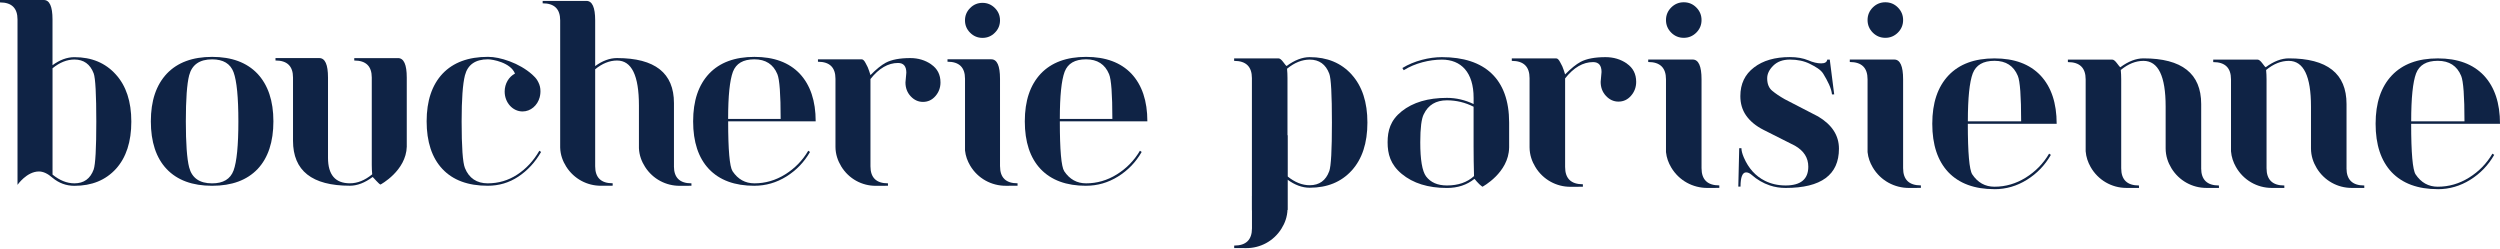
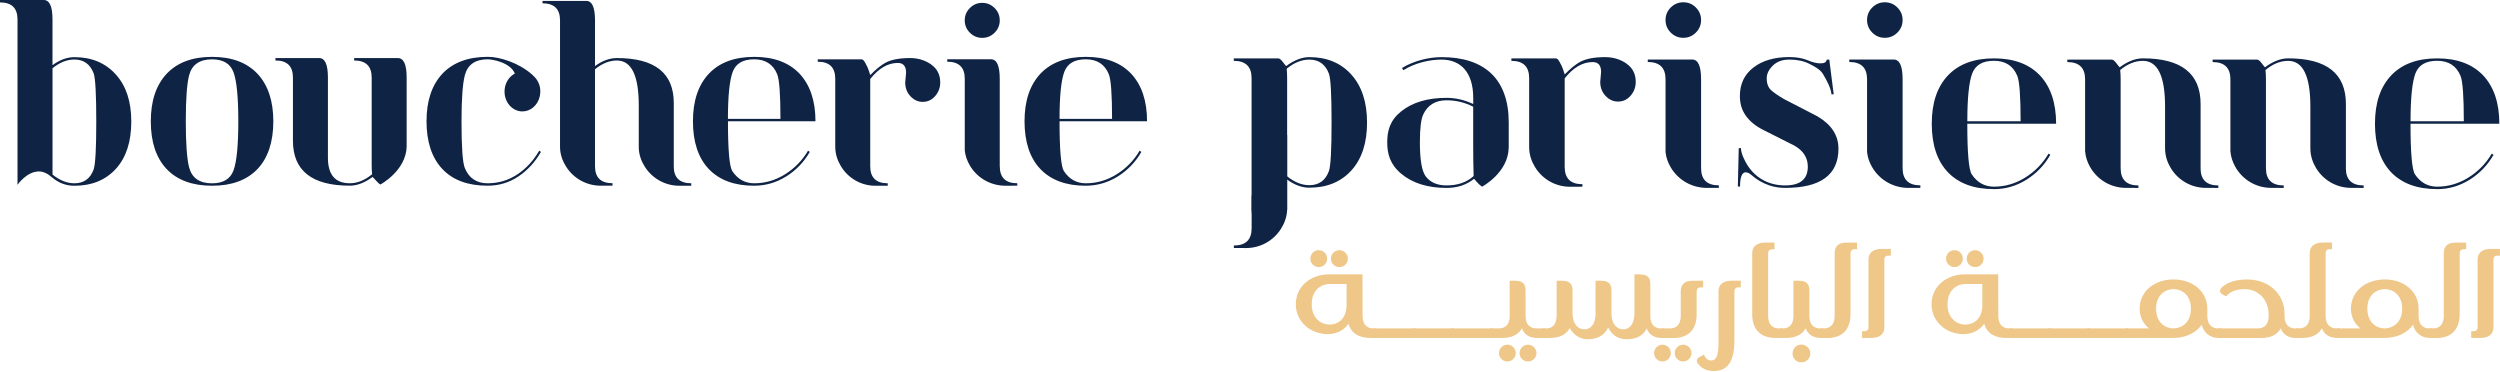
- <svg xmlns="http://www.w3.org/2000/svg" version="1.1" viewBox="0 0 857.99 85.15">
+ <svg xmlns="http://www.w3.org/2000/svg" id="layer_1" data-name="layer 1" viewBox="0 0 858.22 127.37">
  <defs>
    <style>
-       .st0 {
-         fill: none;
-         stroke: #29a9e0;
-         stroke-miterlimit: 10;
-         stroke-width: .75px;
-       }
- 
-       .st1 {
+       .cls-1 {
        fill: #0f2345;
      }

-       .st2 {
-         display: none;
+       .cls-2 {
+         fill: #eec789;
      }
    </style>
  </defs>
-   <g id="Layer_1">
+   <g>
    <g>
+       <path class="cls-1" d="M517.93,50.68v-8.62c0-14.96-8.35-22.45-23.08-22.45-4.32,0-9.49,1.24-13.56,3.73l.46.76c3.86-2.43,8.88-3.64,13.1-3.64,6.61,0,10.89,4.38,10.89,13.13v2.12c-2.95-1.41-6-2.12-9.15-2.12-6.51,0-11.69,1.54-15.55,4.62-3.86,3.08-4.82,6.62-4.82,10.63s.97,7.62,4.85,10.84c3.89,3.22,9.06,4.83,15.51,4.83,3.71,0,6.86-1.04,9.45-3.13.1,0,1.1,1.56,2.74,2.71,0,0,9.01-4.79,9.15-13.4ZM496.58,63.65c-3.2,0-5.59-1.04-7.17-3.13-1.32-1.81-1.98-5.7-1.98-11.69,0-4.91.41-8.13,1.22-9.66,1.52-3.16,4.17-4.74,7.93-4.74,3.2,0,6.25.73,9.15,2.2v13.72c0,3.22.05,6.58.15,10.08-2.34,2.15-5.44,3.22-9.3,3.22Z" />
+       <path class="cls-1" d="M755.44,57.72v-22.02c0-10.45-6.61-15.67-19.82-15.67-2.54,0-5.18,1.02-7.93,3.05-.1,0-.47-.44-1.11-1.31-.64-.87-1.18-1.31-1.64-1.31h-15.25v.85c4.07,0,6.1,1.98,6.1,5.93v24.67c.16,2.01.8,3.8,1.68,5.36,2.6,4.6,7.31,7.19,12.19,7.22l4.43.02v-.85c-4.07,0-6.1-1.98-6.1-5.93v-30.49c0-1.13-.05-2.2-.15-3.22,2.54-2.09,5.13-3.13,7.78-3.13,5.08,0,7.62,5.22,7.62,15.67v14.13c0,.08,0,.14,0,.22,0,2.63.82,4.91,1.97,6.8,2.64,4.34,7.2,6.76,11.92,6.78l4.4.02v-.85c-4.07,0-6.1-1.98-6.1-5.93Z" />
      <g>
-         <path class="st1" d="M517.93,50.68v-8.62c0-14.96-8.35-22.45-23.08-22.45-4.32,0-9.49,1.24-13.56,3.73l.46.76c3.86-2.43,8.88-3.64,13.1-3.64,6.61,0,10.89,4.38,10.89,13.13v2.12c-2.95-1.41-6-2.12-9.15-2.12-6.51,0-11.69,1.54-15.55,4.62-3.86,3.08-4.82,6.62-4.82,10.63s.97,7.62,4.85,10.84c3.89,3.22,9.06,4.83,15.51,4.83,3.71,0,6.86-1.04,9.45-3.13.1,0,1.1,1.56,2.74,2.71,0,0,9.01-4.79,9.15-13.4ZM496.58,63.65c-3.2,0-5.59-1.04-7.17-3.13-1.32-1.81-1.98-5.7-1.98-11.69,0-4.91.41-8.13,1.22-9.66,1.52-3.16,4.17-4.74,7.93-4.74,3.2,0,6.25.73,9.15,2.2v13.72c0,3.22.05,6.58.15,10.08-2.34,2.15-5.44,3.22-9.3,3.22Z" />
-         <path class="st1" d="M755.44,57.72v-22.02c0-10.45-6.61-15.67-19.82-15.67-2.54,0-5.18,1.02-7.93,3.05-.1,0-.47-.44-1.11-1.31-.64-.87-1.18-1.31-1.64-1.31h-15.25v.85c4.07,0,6.1,1.98,6.1,5.93v24.67c.16,2.01.8,3.8,1.68,5.36,2.6,4.6,7.31,7.19,12.19,7.22l4.43.02v-.85c-4.07,0-6.1-1.98-6.1-5.93v-30.49c0-1.13-.05-2.2-.15-3.22,2.54-2.09,5.13-3.13,7.78-3.13,5.08,0,7.62,5.22,7.62,15.67v14.13c0,.08,0,.14,0,.22,0,2.63.82,4.91,1.97,6.8,2.64,4.34,7.2,6.76,11.92,6.78l4.4.02v-.85c-4.07,0-6.1-1.98-6.1-5.93Z" />
-         <g>
-           <path class="st1" d="M577.86,12.98c1.68,0,3.11-.6,4.31-1.79,1.19-1.19,1.79-2.63,1.79-4.31s-.6-3.11-1.79-4.31c-1.19-1.2-2.63-1.79-4.31-1.79s-3.11.6-4.31,1.79c-1.19,1.19-1.79,2.63-1.79,4.31s.6,3.11,1.79,4.31c1.19,1.19,2.63,1.79,4.31,1.79Z" />
-           <path class="st1" d="M583.96,57.7v-30.49c0-4.52-1.02-6.78-3.05-6.78h-15.25v.85c4.07,0,6.1,1.98,6.1,5.93v24.99c.2,1.96.87,3.71,1.77,5.23,2.7,4.59,7.52,7.09,12.46,7.07l4.07-.02v-.85c-4.07,0-6.1-1.98-6.1-5.93Z" />
-         </g>
-         <g>
-           <path class="st1" d="M647.04,12.98c1.68,0,3.11-.6,4.31-1.79,1.19-1.19,1.79-2.63,1.79-4.31s-.6-3.11-1.79-4.31c-1.19-1.2-2.63-1.79-4.31-1.79s-3.11.6-4.31,1.79c-1.19,1.19-1.79,2.63-1.79,4.31s.6,3.11,1.79,4.31c1.19,1.19,2.63,1.79,4.31,1.79Z" />
-           <path class="st1" d="M653.14,57.7v-30.49c0-4.52-1.02-6.78-3.05-6.78h-15.25v.85c4.07,0,6.1,1.98,6.1,5.93v24.99c.2,1.96.87,3.71,1.77,5.23,2.7,4.59,7.52,7.09,12.46,7.07l4.07-.02v-.85c-4.07,0-6.1-1.98-6.1-5.93Z" />
-         </g>
-         <path class="st1" d="M558.34,21.81c-2.13-1.47-4.57-2.2-7.32-2.2-3.66,0-6.51.54-8.54,1.61-1.58.85-3.35,2.29-5.34,4.32l-.46-1.44c-.25-.85-.66-1.75-1.22-2.71-.46-.9-.91-1.35-1.37-1.35h-15.25v.85c4.07,0,6.1,1.98,6.1,5.93v23.72c.01,2.62.84,4.89,1.99,6.78,2.67,4.39,7.29,6.81,12.06,6.79l4.25-.02v-.85c-4.07,0-6.1-1.98-6.1-5.93v-30.41c2.95-3.73,6.15-5.59,9.6-5.59,1.93,0,2.9,1.13,2.9,3.39l-.3,3.39c0,1.92.61,3.53,1.83,4.83,1.22,1.3,2.64,1.95,4.27,1.95,1.73,0,3.18-.68,4.34-2.03,1.17-1.35,1.75-2.93,1.75-4.74,0-2.71-1.07-4.8-3.2-6.27Z" />
-         <path class="st1" d="M627.1,20.45h.87l1.52,11.94h-.76c-.2-2.12-1.5-4.64-3-7.09-.89-1.44-2.67-2.41-4.6-3.39-1.93-.97-4.22-1.46-6.86-1.46-2.39,0-4.28.69-5.68,2.07-1.4,1.38-2.1,2.83-2.1,4.35,0,1.92.58,3.36,1.76,4.31,1.07.9,2.49,1.86,4.28,2.88l11.44,5.91c4.77,2.84,7.15,6.52,7.15,11.06,0,8.98-6.1,13.47-18.3,13.47-1.91,0-3.71-.28-5.41-.85-2.34-.79-4.42-2.01-6.25-3.64-.64-.56-1.27-.85-1.91-.85-1.27,0-1.91,1.71-1.91,4.87h-.76l.31-13.17h.76c0,.85.28,1.92.84,3.22,1.6,3.7,4,6.35,7.2,7.96,2.13,1.07,4.51,1.61,7.13,1.61,5.18,0,7.78-2.15,7.78-6.44,0-3.05-1.52-5.45-4.57-7.2l-10.75-5.42c-2.64-1.33-4.66-2.99-6.06-5-1.3-1.89-1.94-4.09-1.94-6.61,0-4.18,1.56-7.45,4.69-9.83,3.07-2.37,7.18-3.56,12.31-3.56,2.44,0,4.54.37,6.29,1.1,1.63.71,3.11,1.06,4.44,1.06s1.96-.44,2.11-1.31Z" />
-         <path class="st1" d="M463.89,25.58c-3.61-3.98-8.41-5.97-14.41-5.97-2.54,0-5.18,1.02-7.93,3.05-.1,0-.47-.44-1.11-1.31-.64-.87-1.18-1.31-1.64-1.31h-15.25v.85c4.07,0,6.1,1.98,6.1,5.93v45.06c.03,1.09.2,2.11.48,3.08,1.36-1.5,3.41-2.43,5.49-2.63,2.1-.2,4.19-.44,6.23-.27v-10.42c2.54,1.86,5.08,2.79,7.62,2.79,6.05,0,10.86-1.98,14.45-5.93,3.58-3.95,5.37-9.43,5.37-16.43s-1.8-12.49-5.41-16.48ZM456.19,58.74c-1.17,3.22-3.41,4.83-6.71,4.83-2.59,0-5.13-1.02-7.62-3.05V26.81c0-1.13-.05-2.2-.15-3.22,2.54-2.09,5.13-3.13,7.78-3.13,3.25,0,5.49,1.61,6.71,4.83.61,1.58.91,7.17.91,16.77s-.3,14.88-.91,16.69Z" />
-         <path class="st1" d="M438.26,46.21c-1.71.17-3.42.35-5.14.57,0,0,0,0,0,0-.39.38-.8.74-1.21,1.09,1.56,2,2.03,4.71.3,7.43-.55.87-1.17,1.68-1.82,2.48,1.26,2.5,1.52,5.47.21,8.05-.27.54-.58,1.01-.93,1.43v11.09c0,3.95-2.03,5.93-6.1,5.93v.85l4.15.02c4.74.02,9.35-2.34,12.06-6.66,1.17-1.86,2.02-4.08,2.09-6.64v-25.43c-1.2-.06-2.4-.13-3.6-.21Z" />
-         <path class="st1" d="M684.5,64.92c-6.86,0-12.15-1.95-15.86-5.84-3.66-3.9-5.49-9.43-5.49-16.6s1.85-12.65,5.57-16.6c3.71-3.9,8.97-5.84,15.78-5.84s12.07,1.95,15.78,5.84c3.71,3.95,5.56,9.49,5.56,16.6h-30.49c0,10,.51,15.78,1.52,17.36,1.88,2.82,4.42,4.24,7.62,4.24,3.81,0,7.39-1.04,10.75-3.13,3.35-2.09,6.02-4.83,8-8.22l.61.42c-2.03,3.56-4.78,6.41-8.23,8.56-3.46,2.15-7.17,3.22-11.13,3.22ZM675.35,41.63h18.3c0-8.58-.38-13.78-1.14-15.59-1.42-3.44-4.09-5.17-8-5.17s-6.35,1.44-7.47,4.32c-1.12,2.99-1.68,8.47-1.68,16.43Z" />
-         <g>
-           <path class="st1" d="M836.65,64.92c-6.86,0-12.15-1.95-15.86-5.84-3.66-3.9-5.49-9.43-5.49-16.6s1.85-12.65,5.57-16.6c3.71-3.9,8.97-5.84,15.78-5.84s12.07,1.95,15.78,5.84c3.71,3.95,5.56,9.49,5.56,16.6h-30.49c0,10,.51,15.78,1.52,17.36,1.88,2.82,4.42,4.24,7.62,4.24,3.81,0,7.39-1.04,10.75-3.13,3.35-2.09,6.02-4.83,8-8.22l.61.42c-2.03,3.56-4.78,6.41-8.23,8.56-3.46,2.15-7.17,3.22-11.13,3.22ZM827.5,41.63h18.3c0-8.58-.38-13.78-1.14-15.59-1.42-3.44-4.09-5.17-8-5.17s-6.35,1.44-7.47,4.32c-1.12,2.99-1.68,8.47-1.68,16.43Z" />
-           <path class="st1" d="M805.32,57.72v-22.02c0-10.45-6.61-15.67-19.82-15.67-2.54,0-5.18,1.02-7.93,3.05-.1,0-.47-.44-1.11-1.31-.64-.87-1.18-1.31-1.64-1.31h-15.25v.85c4.07,0,6.1,1.98,6.1,5.93v24.67c.16,2.01.8,3.8,1.68,5.36,2.6,4.6,7.31,7.19,12.19,7.22l4.43.02v-.85c-4.07,0-6.1-1.98-6.1-5.93v-30.49c0-1.13-.05-2.2-.15-3.22,2.54-2.09,5.13-3.13,7.78-3.13,5.08,0,7.62,5.22,7.62,15.67v14.13c0,.08,0,.14,0,.22,0,2.63.82,4.91,1.97,6.8,2.64,4.34,7.2,6.76,11.92,6.78l4.4.02v-.85c-4.07,0-6.1-1.98-6.1-5.93Z" />
-         </g>
+         <path class="cls-1" d="M577.86,12.98c1.68,0,3.11-.6,4.31-1.79,1.19-1.19,1.79-2.63,1.79-4.31s-.6-3.11-1.79-4.31c-1.19-1.2-2.63-1.79-4.31-1.79s-3.11.6-4.31,1.79c-1.19,1.19-1.79,2.63-1.79,4.31s.6,3.11,1.79,4.31c1.19,1.19,2.63,1.79,4.31,1.79Z" />
+         <path class="cls-1" d="M583.96,57.7v-30.49c0-4.52-1.02-6.78-3.05-6.78h-15.25v.85c4.07,0,6.1,1.98,6.1,5.93v24.99c.2,1.96.87,3.71,1.77,5.23,2.7,4.59,7.52,7.09,12.46,7.07l4.07-.02v-.85c-4.07,0-6.1-1.98-6.1-5.93Z" />
      </g>
      <g>
-         <path class="st1" d="M18.03,22.37c2.5-1.84,5.01-2.75,7.51-2.75,5.91,0,10.64,1.98,14.2,5.93,3.55,3.9,5.33,9.29,5.33,16.19s-1.75,12.3-5.26,16.19c-3.55,3.9-8.31,5.84-14.27,5.84-2.8,0-5.31-.92-7.51-2.75-1.65-1.45-3.2-2.17-4.66-2.17-4.21,0-7.36,4.59-7.36,4.59V6.68C6.01,2.78,4.01.83,0,.83v-.83h15.02c2,0,3,2.23,3,6.68v15.69ZM18.03,59.92c2.45,2,4.96,3,7.51,3,3.25,0,5.46-1.59,6.61-4.76.6-1.78.9-7.26.9-16.44s-.3-14.97-.9-16.53c-1.2-3.17-3.41-4.76-6.61-4.76-2.55,0-5.06,1-7.51,3v36.47Z" />
-         <path class="st1" d="M258.91,63.76c-6.76,0-11.97-1.92-15.62-5.76-3.61-3.84-5.41-9.29-5.41-16.36s1.83-12.46,5.48-16.36c3.65-3.84,8.84-5.76,15.55-5.76s11.89,1.92,15.55,5.76c3.65,3.9,5.48,9.35,5.48,16.36h-30.04c0,9.85.5,15.55,1.5,17.11,1.85,2.78,4.36,4.17,7.51,4.17,3.76,0,7.29-1.03,10.59-3.09,3.3-2.06,5.93-4.76,7.89-8.1l.6.42c-2,3.5-4.71,6.31-8.11,8.43-3.4,2.11-7.06,3.17-10.97,3.17ZM249.89,40.81h18.03c0-8.46-.38-13.58-1.13-15.36-1.4-3.39-4.03-5.09-7.89-5.09s-6.26,1.42-7.36,4.26c-1.1,2.95-1.65,8.35-1.65,16.19Z" />
-         <path class="st1" d="M372.74,63.76c-6.76,0-11.97-1.92-15.62-5.76-3.61-3.84-5.41-9.29-5.41-16.36s1.83-12.46,5.48-16.36c3.65-3.84,8.84-5.76,15.55-5.76s11.89,1.92,15.55,5.76c3.65,3.9,5.48,9.35,5.48,16.36h-30.04c0,9.85.5,15.55,1.5,17.11,1.85,2.78,4.36,4.17,7.51,4.17,3.76,0,7.29-1.03,10.59-3.09,3.3-2.06,5.93-4.76,7.89-8.1l.6.42c-2,3.5-4.71,6.31-8.11,8.43-3.4,2.11-7.06,3.17-10.97,3.17ZM363.73,40.81h18.03c0-8.46-.38-13.58-1.13-15.36-1.4-3.39-4.03-5.09-7.89-5.09s-6.26,1.42-7.36,4.26c-1.1,2.95-1.65,8.35-1.65,16.19Z" />
-         <path class="st1" d="M72.8,63.76c-6.76,0-11.97-1.92-15.62-5.76-3.61-3.84-5.41-9.29-5.41-16.36s1.83-12.46,5.48-16.36c3.65-3.84,8.84-5.76,15.55-5.76s11.89,1.92,15.55,5.76c3.65,3.9,5.48,9.35,5.48,16.36s-1.8,12.52-5.41,16.36c-3.66,3.84-8.86,5.76-15.62,5.76ZM72.8,62.93c3.81,0,6.26-1.47,7.36-4.42,1.1-3,1.65-8.62,1.65-16.86s-.55-13.86-1.65-16.86c-1.1-2.95-3.56-4.42-7.36-4.42-4.31,0-6.93,1.84-7.89,5.51-.75,2.95-1.13,8.21-1.13,15.77s.38,12.82,1.13,15.77c.95,3.67,3.58,5.51,7.89,5.51Z" />
-         <path class="st1" d="M231.3,57.07v-21.7c0-10.29-6.51-15.44-19.53-15.44-2.5,0-5.01.92-7.51,2.75V6.99c0-4.45-1-6.68-3-6.68h-15.02v.83c4.01,0,6.01,1.95,6.01,5.84v43.65c.06,2.52.91,4.72,2.07,6.55,2.7,4.27,7.26,6.59,11.95,6.57l4-.02v-.83c-4.01,0-6.01-1.95-6.01-5.84V23.77c2.45-2,4.96-3,7.51-3,5.01,0,7.51,5.15,7.51,15.44v14.65c.1,2.48.96,4.64,2.12,6.44,2.71,4.21,7.23,6.49,11.88,6.47l4.02-.02v-.83c-4.01,0-6.01-1.95-6.01-5.84Z" />
-         <g>
-           <path class="st1" d="M337.19,13c1.65,0,3.07-.59,4.24-1.77,1.18-1.18,1.77-2.59,1.77-4.24s-.59-3.07-1.77-4.24c-1.18-1.18-2.59-1.77-4.24-1.77s-3.07.59-4.24,1.77c-1.18,1.18-1.77,2.59-1.77,4.24s.59,3.07,1.77,4.24c1.18,1.18,2.59,1.77,4.24,1.77Z" />
-           <path class="st1" d="M343.2,57.07v-30.04c0-4.45-1-6.68-3-6.68h-15.02v.83c4.01,0,6.01,1.95,6.01,5.84v24.62c.2,1.93.86,3.65,1.74,5.15,2.66,4.53,7.41,6.99,12.28,6.97l4.01-.02v-.83c-4.01,0-6.01-1.95-6.01-5.84Z" />
-         </g>
-         <path class="st1" d="M319.62,22.1c-2.1-1.45-4.51-2.17-7.21-2.17-3.61,0-6.41.53-8.41,1.59-1.55.84-3.3,2.25-5.26,4.26l-.45-1.42c-.25-.83-.65-1.72-1.2-2.67-.45-.89-.9-1.33-1.35-1.33h-15.02v.83c4.01,0,6.01,1.95,6.01,5.84v23.37c.01,2.58.83,4.81,1.96,6.68,2.63,4.33,7.18,6.71,11.88,6.69l4.18-.02v-.83c-4.01,0-6.01-1.95-6.01-5.84v-29.96c2.9-3.67,6.06-5.51,9.46-5.51,1.9,0,2.85,1.11,2.85,3.34l-.3,3.34c0,1.89.6,3.48,1.8,4.76,1.2,1.28,2.6,1.92,4.21,1.92,1.7,0,3.13-.67,4.28-2,1.15-1.33,1.73-2.89,1.73-4.67,0-2.67-1.05-4.73-3.15-6.17Z" />
-         <path class="st1" d="M139.6,50.28v-23.66c0-4.45-1-6.68-3-6.68h-15.02v.83c4.01,0,6.01,1.95,6.01,5.84v30.04c0,1.11.05,2.17.15,3.17-2.5,2.06-5.06,3.09-7.66,3.09-5.01,0-7.51-2.92-7.51-8.76v-27.54c0-4.45-1-6.68-3-6.68h-15.02v.83c4.01,0,6.01,1.95,6.01,5.84v21.7c0,10.29,6.51,15.44,19.53,15.44,2.5,0,5.11-1,7.81-3,.1,0,2.25,2.59,2.7,2.59,0,0,8.79-4.68,9.01-13.06Z" />
-         <path class="st1" d="M185.1,51.74c-2,3.45-4.53,6.18-7.59,8.18-3.05,2-6.43,3-10.14,3s-6.41-1.75-7.81-5.26c-.75-1.84-1.13-7.18-1.13-16.02,0-7.57.38-12.82,1.13-15.77.95-3.67,3.58-5.51,7.89-5.51,1.61,0,7.77,1.09,9.29,4.89-2.09,1.09-3.54,3.44-3.54,6.18,0,3.77,2.75,6.82,6.14,6.82,2.79,0,5.14-2.07,5.89-4.9,0,0,0-.01,0-.02.11-.42.18-.86.22-1.31,0-.08,0-.15.01-.23,0-.12.02-.24.02-.37,0,0,0-.02,0-.03,0-.04,0-.07,0-.11,0-1.05-.21-2.05-.71-3.03-.39-.83-.93-1.55-1.58-2.14-.19-.19-.38-.38-.59-.57-2.13-1.89-4.9-3.46-7.68-4.49-2.78-1.03-5.27-1.54-7.47-1.54-6.71,0-11.89,1.92-15.55,5.76-3.66,3.9-5.48,9.35-5.48,16.36s1.8,12.52,5.41,16.36c3.6,3.84,8.79,5.76,15.55,5.76,3.85,0,7.36-1.04,10.51-3.13,3.15-2.09,5.76-4.91,7.81-8.47l-.6-.42Z" />
+         <path class="cls-1" d="M647.04,12.98c1.68,0,3.11-.6,4.31-1.79,1.19-1.19,1.79-2.63,1.79-4.31s-.6-3.11-1.79-4.31c-1.19-1.2-2.63-1.79-4.31-1.79s-3.11.6-4.31,1.79c-1.19,1.19-1.79,2.63-1.79,4.31s.6,3.11,1.79,4.31c1.19,1.19,2.63,1.79,4.31,1.79Z" />
+         <path class="cls-1" d="M653.14,57.7v-30.49c0-4.52-1.02-6.78-3.05-6.78h-15.25v.85c4.07,0,6.1,1.98,6.1,5.93v24.99c.2,1.96.87,3.71,1.77,5.23,2.7,4.59,7.52,7.09,12.46,7.07l4.07-.02v-.85c-4.07,0-6.1-1.98-6.1-5.93Z" />
+       </g>
+       <path class="cls-1" d="M558.34,21.81c-2.13-1.47-4.57-2.2-7.32-2.2-3.66,0-6.51.54-8.54,1.61-1.58.85-3.35,2.29-5.34,4.32l-.46-1.44c-.25-.85-.66-1.75-1.22-2.71-.46-.9-.91-1.35-1.37-1.35h-15.25v.85c4.07,0,6.1,1.98,6.1,5.93v23.72c.01,2.62.84,4.89,1.99,6.78,2.67,4.39,7.29,6.81,12.06,6.79l4.25-.02v-.85c-4.07,0-6.1-1.98-6.1-5.93v-30.41c2.95-3.73,6.15-5.59,9.6-5.59,1.93,0,2.9,1.13,2.9,3.39l-.3,3.39c0,1.92.61,3.53,1.83,4.83,1.22,1.3,2.64,1.95,4.27,1.95,1.73,0,3.18-.68,4.34-2.03,1.17-1.35,1.75-2.93,1.75-4.74,0-2.71-1.07-4.8-3.2-6.27Z" />
+       <path class="cls-1" d="M627.1,20.45h.87l1.52,11.94h-.76c-.2-2.12-1.5-4.64-3-7.09-.89-1.44-2.67-2.41-4.6-3.39-1.93-.97-4.22-1.46-6.86-1.46-2.39,0-4.28.69-5.68,2.07-1.4,1.38-2.1,2.83-2.1,4.35,0,1.92.58,3.36,1.76,4.31,1.07.9,2.49,1.86,4.28,2.88l11.44,5.91c4.77,2.84,7.15,6.52,7.15,11.06,0,8.98-6.1,13.47-18.3,13.47-1.91,0-3.71-.28-5.41-.85-2.34-.79-4.42-2.01-6.25-3.64-.64-.56-1.27-.85-1.91-.85-1.27,0-1.91,1.71-1.91,4.87h-.76l.31-13.17h.76c0,.85.28,1.92.84,3.22,1.6,3.7,4,6.35,7.2,7.96,2.13,1.07,4.51,1.61,7.13,1.61,5.18,0,7.78-2.15,7.78-6.44,0-3.05-1.52-5.45-4.57-7.2l-10.75-5.42c-2.64-1.33-4.66-2.99-6.06-5-1.3-1.89-1.94-4.09-1.94-6.61,0-4.18,1.56-7.45,4.69-9.83,3.07-2.37,7.18-3.56,12.31-3.56,2.44,0,4.54.37,6.29,1.1,1.63.71,3.11,1.06,4.44,1.06s1.96-.44,2.11-1.31Z" />
+       <path class="cls-1" d="M463.89,25.58c-3.61-3.98-8.41-5.97-14.41-5.97-2.54,0-5.18,1.02-7.93,3.05-.1,0-.47-.44-1.11-1.31-.64-.87-1.18-1.31-1.64-1.31h-15.25v.85c4.07,0,6.1,1.98,6.1,5.93v45.06c.03,1.09.2,2.11.48,3.08,1.36-1.5,3.41-2.43,5.49-2.63,2.1-.2,4.19-.44,6.23-.27v-10.42c2.54,1.86,5.08,2.79,7.62,2.79,6.05,0,10.86-1.98,14.45-5.93,3.58-3.95,5.37-9.43,5.37-16.43s-1.8-12.49-5.41-16.48ZM456.19,58.74c-1.17,3.22-3.41,4.83-6.71,4.83-2.59,0-5.13-1.02-7.62-3.05V26.81c0-1.13-.05-2.2-.15-3.22,2.54-2.09,5.13-3.13,7.78-3.13,3.25,0,5.49,1.61,6.71,4.83.61,1.58.91,7.17.91,16.77s-.3,14.88-.91,16.69Z" />
+       <path class="cls-1" d="M438.26,46.21c-1.71.17-3.42.35-5.14.57,0,0,0,0,0,0-.39.38-.8.74-1.21,1.09,1.56,2,2.03,4.71.3,7.43-.55.87-1.17,1.68-1.82,2.48,1.26,2.5,1.52,5.47.21,8.05-.27.54-.58,1.01-.93,1.43v11.09c0,3.95-2.03,5.93-6.1,5.93v.85l4.15.02c4.74.02,9.35-2.34,12.06-6.66,1.17-1.86,2.02-4.08,2.09-6.64v-25.43c-1.2-.06-2.4-.13-3.6-.21Z" />
+       <path class="cls-1" d="M684.5,64.92c-6.86,0-12.15-1.95-15.86-5.84-3.66-3.9-5.49-9.43-5.49-16.6s1.85-12.65,5.57-16.6c3.71-3.9,8.97-5.84,15.78-5.84s12.07,1.95,15.78,5.84c3.71,3.95,5.56,9.49,5.56,16.6h-30.49c0,10,.51,15.78,1.52,17.36,1.88,2.82,4.42,4.24,7.62,4.24,3.81,0,7.39-1.04,10.75-3.13,3.35-2.09,6.02-4.83,8-8.22l.61.42c-2.03,3.56-4.78,6.41-8.23,8.56-3.46,2.15-7.17,3.22-11.13,3.22ZM675.35,41.63h18.3c0-8.58-.38-13.78-1.14-15.59-1.42-3.44-4.09-5.17-8-5.17s-6.35,1.44-7.47,4.32c-1.12,2.99-1.68,8.47-1.68,16.43Z" />
+       <g>
+         <path class="cls-1" d="M836.65,64.92c-6.86,0-12.15-1.95-15.86-5.84-3.66-3.9-5.49-9.43-5.49-16.6s1.85-12.65,5.57-16.6c3.71-3.9,8.97-5.84,15.78-5.84s12.07,1.95,15.78,5.84c3.71,3.95,5.56,9.49,5.56,16.6h-30.49c0,10,.51,15.78,1.52,17.36,1.88,2.82,4.42,4.24,7.62,4.24,3.81,0,7.39-1.04,10.75-3.13,3.35-2.09,6.02-4.83,8-8.22l.61.42c-2.03,3.56-4.78,6.41-8.23,8.56-3.46,2.15-7.17,3.22-11.13,3.22ZM827.5,41.63h18.3c0-8.58-.38-13.78-1.14-15.59-1.42-3.44-4.09-5.17-8-5.17s-6.35,1.44-7.47,4.32c-1.12,2.99-1.68,8.47-1.68,16.43Z" />
+         <path class="cls-1" d="M805.32,57.72v-22.02c0-10.45-6.61-15.67-19.82-15.67-2.54,0-5.18,1.02-7.93,3.05-.1,0-.47-.44-1.11-1.31-.64-.87-1.18-1.31-1.64-1.31h-15.25v.85c4.07,0,6.1,1.98,6.1,5.93v24.67c.16,2.01.8,3.8,1.68,5.36,2.6,4.6,7.31,7.19,12.19,7.22l4.43.02v-.85c-4.07,0-6.1-1.98-6.1-5.93v-30.49c0-1.13-.05-2.2-.15-3.22,2.54-2.09,5.13-3.13,7.78-3.13,5.08,0,7.62,5.22,7.62,15.67v14.13c0,.08,0,.14,0,.22,0,2.63.82,4.91,1.97,6.8,2.64,4.34,7.2,6.76,11.92,6.78l4.4.02v-.85c-4.07,0-6.1-1.98-6.1-5.93Z" />
      </g>
    </g>
+     <g>
+       <path class="cls-1" d="M18.03,22.37c2.5-1.84,5.01-2.75,7.51-2.75,5.91,0,10.64,1.98,14.2,5.93,3.55,3.9,5.33,9.29,5.33,16.19s-1.75,12.3-5.26,16.19c-3.55,3.9-8.31,5.84-14.27,5.84-2.8,0-5.31-.92-7.51-2.75-1.65-1.45-3.2-2.17-4.66-2.17-4.21,0-7.36,4.59-7.36,4.59V6.68C6.01,2.78,4.01.83,0,.83v-.83h15.02c2,0,3,2.23,3,6.68v15.69ZM18.03,59.92c2.45,2,4.96,3,7.51,3,3.25,0,5.46-1.59,6.61-4.76.6-1.78.9-7.26.9-16.44s-.3-14.97-.9-16.53c-1.2-3.17-3.41-4.76-6.61-4.76-2.55,0-5.06,1-7.51,3v36.47Z" />
+       <path class="cls-1" d="M258.91,63.76c-6.76,0-11.97-1.92-15.62-5.76-3.61-3.84-5.41-9.29-5.41-16.36s1.83-12.46,5.48-16.36c3.65-3.84,8.84-5.76,15.55-5.76s11.89,1.92,15.55,5.76c3.65,3.9,5.48,9.35,5.48,16.36h-30.04c0,9.85.5,15.55,1.5,17.11,1.85,2.78,4.36,4.17,7.51,4.17,3.76,0,7.29-1.03,10.59-3.09,3.3-2.06,5.93-4.76,7.89-8.1l.6.42c-2,3.5-4.71,6.31-8.11,8.43-3.4,2.11-7.06,3.17-10.97,3.17ZM249.89,40.81h18.03c0-8.46-.38-13.58-1.13-15.36-1.4-3.39-4.03-5.09-7.89-5.09s-6.26,1.42-7.36,4.26c-1.1,2.95-1.65,8.35-1.65,16.19Z" />
+       <path class="cls-1" d="M372.74,63.76c-6.76,0-11.97-1.92-15.62-5.76-3.61-3.84-5.41-9.29-5.41-16.36s1.83-12.46,5.48-16.36c3.65-3.84,8.84-5.76,15.55-5.76s11.89,1.92,15.55,5.76c3.65,3.9,5.48,9.35,5.48,16.36h-30.04c0,9.85.5,15.55,1.5,17.11,1.85,2.78,4.36,4.17,7.51,4.17,3.76,0,7.29-1.03,10.59-3.09,3.3-2.06,5.93-4.76,7.89-8.1l.6.42c-2,3.5-4.71,6.31-8.11,8.43-3.4,2.11-7.06,3.17-10.97,3.17ZM363.73,40.81h18.03c0-8.46-.38-13.58-1.13-15.36-1.4-3.39-4.03-5.09-7.89-5.09s-6.26,1.42-7.36,4.26c-1.1,2.95-1.65,8.35-1.65,16.19Z" />
+       <path class="cls-1" d="M72.8,63.76c-6.76,0-11.97-1.92-15.62-5.76-3.61-3.84-5.41-9.29-5.41-16.36s1.83-12.46,5.48-16.36c3.65-3.84,8.84-5.76,15.55-5.76s11.89,1.92,15.55,5.76c3.65,3.9,5.48,9.35,5.48,16.36s-1.8,12.52-5.41,16.36c-3.66,3.84-8.86,5.76-15.62,5.76ZM72.8,62.93c3.81,0,6.26-1.47,7.36-4.42,1.1-3,1.65-8.62,1.65-16.86s-.55-13.86-1.65-16.86c-1.1-2.95-3.56-4.42-7.36-4.42-4.31,0-6.93,1.84-7.89,5.51-.75,2.95-1.13,8.21-1.13,15.77s.38,12.82,1.13,15.77c.95,3.67,3.58,5.51,7.89,5.51Z" />
+       <path class="cls-1" d="M231.3,57.07v-21.7c0-10.29-6.51-15.44-19.53-15.44-2.5,0-5.01.92-7.51,2.75V6.99c0-4.45-1-6.68-3-6.68h-15.02v.83c4.01,0,6.01,1.95,6.01,5.84v43.65c.06,2.52.91,4.72,2.07,6.55,2.7,4.27,7.26,6.59,11.95,6.57l4-.02v-.83c-4.01,0-6.01-1.95-6.01-5.84V23.77c2.45-2,4.96-3,7.51-3,5.01,0,7.51,5.15,7.51,15.44v14.65c.1,2.48.96,4.64,2.12,6.44,2.71,4.21,7.23,6.49,11.88,6.47l4.02-.02v-.83c-4.01,0-6.01-1.95-6.01-5.84Z" />
+       <g>
+         <path class="cls-1" d="M337.19,13c1.65,0,3.07-.59,4.24-1.77,1.18-1.18,1.77-2.59,1.77-4.24s-.59-3.07-1.77-4.24c-1.18-1.18-2.59-1.77-4.24-1.77s-3.07.59-4.24,1.77c-1.18,1.18-1.77,2.59-1.77,4.24s.59,3.07,1.77,4.24c1.18,1.18,2.59,1.77,4.24,1.77Z" />
+         <path class="cls-1" d="M343.2,57.07v-30.04c0-4.45-1-6.68-3-6.68h-15.02v.83c4.01,0,6.01,1.95,6.01,5.84v24.62c.2,1.93.86,3.65,1.74,5.15,2.66,4.53,7.41,6.99,12.28,6.97l4.01-.02v-.83c-4.01,0-6.01-1.95-6.01-5.84Z" />
+       </g>
+       <path class="cls-1" d="M319.62,22.1c-2.1-1.45-4.51-2.17-7.21-2.17-3.61,0-6.41.53-8.41,1.59-1.55.84-3.3,2.25-5.26,4.26l-.45-1.42c-.25-.83-.65-1.72-1.2-2.67-.45-.89-.9-1.33-1.35-1.33h-15.02v.83c4.01,0,6.01,1.95,6.01,5.84v23.37c.01,2.58.83,4.81,1.96,6.68,2.63,4.33,7.18,6.71,11.88,6.69l4.18-.02v-.83c-4.01,0-6.01-1.95-6.01-5.84v-29.96c2.9-3.67,6.06-5.51,9.46-5.51,1.9,0,2.85,1.11,2.85,3.34l-.3,3.34c0,1.89.6,3.48,1.8,4.76,1.2,1.28,2.6,1.92,4.21,1.92,1.7,0,3.13-.67,4.28-2,1.15-1.33,1.73-2.89,1.73-4.67,0-2.67-1.05-4.73-3.15-6.17Z" />
+       <path class="cls-1" d="M139.6,50.28v-23.66c0-4.45-1-6.68-3-6.68h-15.02v.83c4.01,0,6.01,1.95,6.01,5.84v30.04c0,1.11.05,2.17.15,3.17-2.5,2.06-5.06,3.09-7.66,3.09-5.01,0-7.51-2.92-7.51-8.76v-27.54c0-4.45-1-6.68-3-6.68h-15.02v.83c4.01,0,6.01,1.95,6.01,5.84v21.7c0,10.29,6.51,15.44,19.53,15.44,2.5,0,5.11-1,7.81-3,.1,0,2.25,2.59,2.7,2.59,0,0,8.79-4.68,9.01-13.06Z" />
+       <path class="cls-1" d="M185.1,51.74c-2,3.45-4.53,6.18-7.59,8.18-3.05,2-6.43,3-10.14,3s-6.41-1.75-7.81-5.26c-.75-1.84-1.13-7.18-1.13-16.02,0-7.57.38-12.82,1.13-15.77.95-3.67,3.58-5.51,7.89-5.51,1.61,0,7.77,1.09,9.29,4.89-2.09,1.09-3.54,3.44-3.54,6.18,0,3.77,2.75,6.82,6.14,6.82,2.79,0,5.14-2.07,5.89-4.9,0,0,0-.01,0-.02.11-.42.18-.86.22-1.31,0-.08,0-.15.01-.23,0-.12.02-.24.02-.37,0,0,0-.02,0-.03,0-.04,0-.07,0-.11,0-1.05-.21-2.05-.71-3.03-.39-.83-.93-1.55-1.58-2.14-.19-.19-.38-.38-.59-.57-2.13-1.89-4.9-3.46-7.68-4.49-2.78-1.03-5.27-1.54-7.47-1.54-6.71,0-11.89,1.92-15.55,5.76-3.66,3.9-5.48,9.35-5.48,16.36s1.8,12.52,5.41,16.36c3.6,3.84,8.79,5.76,15.55,5.76,3.85,0,7.36-1.04,10.51-3.13,3.15-2.09,5.76-4.91,7.81-8.47l-.6-.42Z" />
+     </g>
  </g>
-   <g id="ta3je" class="st2">
-     <path class="st0" d="M350.89-325.49H-473.99M1498.93-192.27h-134.65M1362.86,397.34h134.65M520.97,531.99h824.88M-491-192.27V397.34M1362.86,397.34V-192.27M503.97-192.27V397.34M367.9-192.27h136.06M-491-193.68H367.9M367.9,397.34V-192.27M503.97,397.34h-136.06M1362.86,398.76H503.97" />
+   <g>
+     <path class="cls-2" d="M462.92,111.12c-1.4,2.1-3.97,3.58-7.12,3.58-5.85,0-10.96-4.19-10.96-10.26s5.02-10.26,11.48-10.26h11.4l.04,14.32c0,3.1,1.7,4.23,3.67,4.23h1.09v3.27h-2.27c-3.49,0-6.37-1.44-7.34-4.89ZM449.83,88.81c0-1.62,1.27-2.93,2.88-2.93s2.88,1.31,2.88,2.93-1.31,2.88-2.88,2.88-2.88-1.31-2.88-2.88ZM462.27,104.66v-7.16h-5.9c-2.66,0-6.07,1.92-6.07,6.94s3.41,6.99,6.07,6.99,5.9-1.7,5.9-6.77ZM456.9,88.81c0-1.62,1.31-2.93,2.88-2.93s2.93,1.31,2.93,2.93-1.31,2.88-2.93,2.88-2.88-1.31-2.88-2.88Z" />
+     <path class="cls-2" d="M471.7,112.74h14.15v3.27h-14.15v-3.27Z" />
+     <path class="cls-2" d="M484.98,112.74h14.15v3.27h-14.15v-3.27Z" />
+     <path class="cls-2" d="M498.25,112.74h14.15v3.27h-14.15v-3.27Z" />
+     <path class="cls-2" d="M511.52,112.74h3.06c1.96,0,3.67-1.13,3.67-4.23v-12.14h1.75c2.66,0,3.71.96,3.71,3.41v8.73c0,3.1,1.75,4.23,3.71,4.23h3.06v3.27h-3.06c-1.83,0-4.19-.87-4.93-3.32-1.35,2.36-3.8,3.32-6.68,3.32h-4.28v-3.27ZM514.58,121.21c0-1.57,1.27-2.88,2.88-2.88s2.88,1.31,2.88,2.88-1.31,2.88-2.88,2.88-2.88-1.27-2.88-2.88ZM521.65,121.21c0-1.57,1.31-2.88,2.88-2.88s2.93,1.31,2.93,2.88-1.31,2.88-2.93,2.88-2.88-1.27-2.88-2.88Z" />
+     <path class="cls-2" d="M538.86,112.61c-1.14,2.18-3.36,3.41-6.94,3.41h-2.31v-3.27h1.09c1.97,0,3.67-1,3.67-4.58v-11.79h1.75c2.62,0,3.71.96,3.71,3.41v7.9c.04,3.71,2.05,5.37,4.06,5.37,1.88,0,3.84-1.35,3.84-5.46v-11.22h1.75c2.66,0,3.71.92,3.71,3.36v7.86c0,3.8,2.01,5.46,4.06,5.46,1.83,0,3.8-1.35,3.84-5.46v-13.4h1.75c2.62,0,3.71.92,3.71,3.36v10.96c-.04,3.1,1.7,4.23,3.67,4.23h1.09v3.27h-1.05c-1.79,0-4.19-.87-4.93-3.27-1.4,2.79-4.02,3.71-6.94,3.71s-5.02-1.44-6.33-4.02c-1.44,3.06-4.19,4.02-7.03,4.02-2.62,0-4.8-1.44-6.16-3.84Z" />
+     <path class="cls-2" d="M570.43,112.74h2.88c1.97,0,3.67-1.13,3.67-4.23v-8.51c0-2.45,1.44-3.62,4.02-3.62h3.67v2.27h-.92c-.79,0-1.31.52-1.31,1.31v7.99c0,5.59-3.27,8.08-7.9,8.08h-4.1v-3.27ZM567.83,121.21c0-1.57,1.27-2.88,2.88-2.88s2.88,1.31,2.88,2.88-1.31,2.88-2.88,2.88-2.88-1.27-2.88-2.88ZM574.91,121.21c0-1.57,1.27-2.88,2.88-2.88s2.88,1.31,2.88,2.88-1.31,2.88-2.88,2.88-2.88-1.27-2.88-2.88Z" />
+     <path class="cls-2" d="M583.09,125.14c-.57-.7-1.14-1.79.35-2.58l1.53-.83c.52,1.48,1.44,2.01,2.4,2.01,2.1,0,2.58-2.23,2.58-6.51v-17.33c0-2.4,1.88-3.54,4.45-3.54h3.19v2.27h-.87c-.79,0-1.31.52-1.31,1.31v16.68c0,6.94-1.97,10.74-7.07,10.74-1.44,0-3.58-.26-5.24-2.23Z" />
+     <path class="cls-2" d="M601.52,107.94v-21.09c0-2.4,1.83-3.58,4.45-3.58h3.19v2.31h-.87c-.79,0-1.31.48-1.31,1.31v21.61c0,3.1,1.7,4.23,3.67,4.23h1.09v3.27h-2.27c-4.67,0-7.95-2.49-7.95-8.08Z" />
+     <path class="cls-2" d="M610.91,112.74h1.09c1.97,0,3.67-1.13,3.67-4.23v-12.14h1.75c2.62,0,3.71.96,3.71,3.41v8.73c0,3.1,1.75,4.23,3.67,4.23h1.14v3.27h-1.09c-1.83,0-4.19-.87-4.98-3.32-1.31,2.36-3.76,3.32-6.64,3.32h-2.31v-3.27ZM615.36,121.34c0-1.66,1.35-3.06,3.01-3.06s3.1,1.4,3.1,3.06-1.4,3.06-3.1,3.06-3.01-1.35-3.01-3.06Z" />
+     <path class="cls-2" d="M625.05,112.74h1.09c1.97,0,3.67-1.13,3.67-4.23v-21.61c0-2.44,1.44-3.62,4.02-3.62h3.67v2.27h-.92c-.79,0-1.31.52-1.31,1.31v20.87c0,5.81-3.27,8.3-7.9,8.3h-2.31v-3.27Z" />
+     <path class="cls-2" d="M639.24,113.7h.87c.79,0,1.31-.48,1.31-1.31v-23.36c0-2.4,1.88-3.58,4.45-3.58h3.23v2.31h-.92c-.79,0-1.31.48-1.31,1.31v23.36c0,2.4-1.83,3.58-4.45,3.58h-3.19v-2.31Z" />
+     <path class="cls-2" d="M681.16,111.12c-1.4,2.1-3.97,3.58-7.12,3.58-5.85,0-10.96-4.19-10.96-10.26s5.02-10.26,11.48-10.26h11.4l.04,14.32c0,3.1,1.7,4.23,3.67,4.23h1.09v3.27h-2.27c-3.49,0-6.37-1.44-7.34-4.89ZM668.06,88.81c0-1.62,1.27-2.93,2.88-2.93s2.88,1.31,2.88,2.93-1.31,2.88-2.88,2.88-2.88-1.31-2.88-2.88ZM680.51,104.66v-7.16h-5.89c-2.66,0-6.07,1.92-6.07,6.94s3.41,6.99,6.07,6.99,5.89-1.7,5.89-6.77ZM675.14,88.81c0-1.62,1.31-2.93,2.88-2.93s2.93,1.31,2.93,2.93-1.31,2.88-2.93,2.88-2.88-1.31-2.88-2.88Z" />
+     <path class="cls-2" d="M689.94,112.74h14.15v3.27h-14.15v-3.27Z" />
+     <path class="cls-2" d="M703.21,112.74h14.15v3.27h-14.15v-3.27Z" />
+     <path class="cls-2" d="M716.49,112.74h14.15v3.27h-14.15v-3.27Z" />
+     <path class="cls-2" d="M729.76,112.74h7.99c-1.96-1.57-3.23-3.93-3.23-6.77,0-5.94,5.06-10.04,11.61-10.04s11.61,4.1,11.61,10.04v2.44c0,3.19,1.7,4.32,3.67,4.32h1.09v3.27h-1.05c-2.62,0-5.02-1.7-5.59-4.54-2.01,2.84-5.59,4.54-9.74,4.54h-16.37v-3.27ZM752.12,105.97c0-4.89-3.32-6.72-5.98-6.72s-5.98,1.83-5.98,6.72,3.27,6.77,5.98,6.77c2.66-.04,5.98-1.88,5.98-6.77Z" />
+     <path class="cls-2" d="M761.64,112.74h13.45c1.97,0,3.71-1.13,3.71-4.23v-.48c0-5.33-3.71-8.78-8.3-8.78-3.01,0-5.02.96-6.33,2.49l-1.26-.7c-1.31-.79-.79-1.88-.13-2.44,1.88-1.7,4.85-2.66,8.6-2.66,7.55,0,12.84,5.02,12.88,11.79v.79c-.04,3.1,1.7,4.23,3.67,4.23h1.09v3.27h-1.05c-1.83,0-4.24-.87-4.98-3.32-1.31,2.36-3.8,3.32-6.68,3.32h-14.67v-3.27Z" />
+     <path class="cls-2" d="M788.14,112.74h1.09c1.97,0,3.67-1.13,3.67-4.23v-21.66c0-2.4,1.83-3.58,4.45-3.58h3.19v2.27h-.87c-.79,0-1.31.52-1.31,1.35v21.61c0,3.1,1.75,4.23,3.67,4.23h1.14v3.27h-1.09c-1.83,0-4.19-.87-4.98-3.32-1.31,2.36-3.76,3.32-6.64,3.32h-2.31v-3.27Z" />
+     <path class="cls-2" d="M802.29,112.74h7.99c-1.96-1.57-3.23-3.93-3.23-6.77,0-5.94,5.06-10.04,11.61-10.04s11.61,4.1,11.61,10.04v2.44c0,3.19,1.7,4.32,3.67,4.32h1.09v3.27h-1.05c-2.62,0-5.02-1.7-5.59-4.54-2.01,2.84-5.59,4.54-9.74,4.54h-16.37v-3.27ZM824.64,105.97c0-4.89-3.32-6.72-5.98-6.72s-5.98,1.83-5.98,6.72,3.27,6.77,5.98,6.77c2.66-.04,5.98-1.88,5.98-6.77Z" />
+     <path class="cls-2" d="M834.16,112.74h1.09c1.97,0,3.67-1.13,3.67-4.23v-21.61c0-2.44,1.44-3.62,4.02-3.62h3.67v2.27h-.92c-.79,0-1.31.52-1.31,1.31v20.87c0,5.81-3.27,8.3-7.9,8.3h-2.31v-3.27Z" />
+     <path class="cls-2" d="M848.35,113.7h.87c.79,0,1.31-.48,1.31-1.31v-23.36c0-2.4,1.88-3.58,4.45-3.58h3.23v2.31h-.92c-.79,0-1.31.48-1.31,1.31v23.36c0,2.4-1.83,3.58-4.45,3.58h-3.19v-2.31Z" />
  </g>
</svg>
